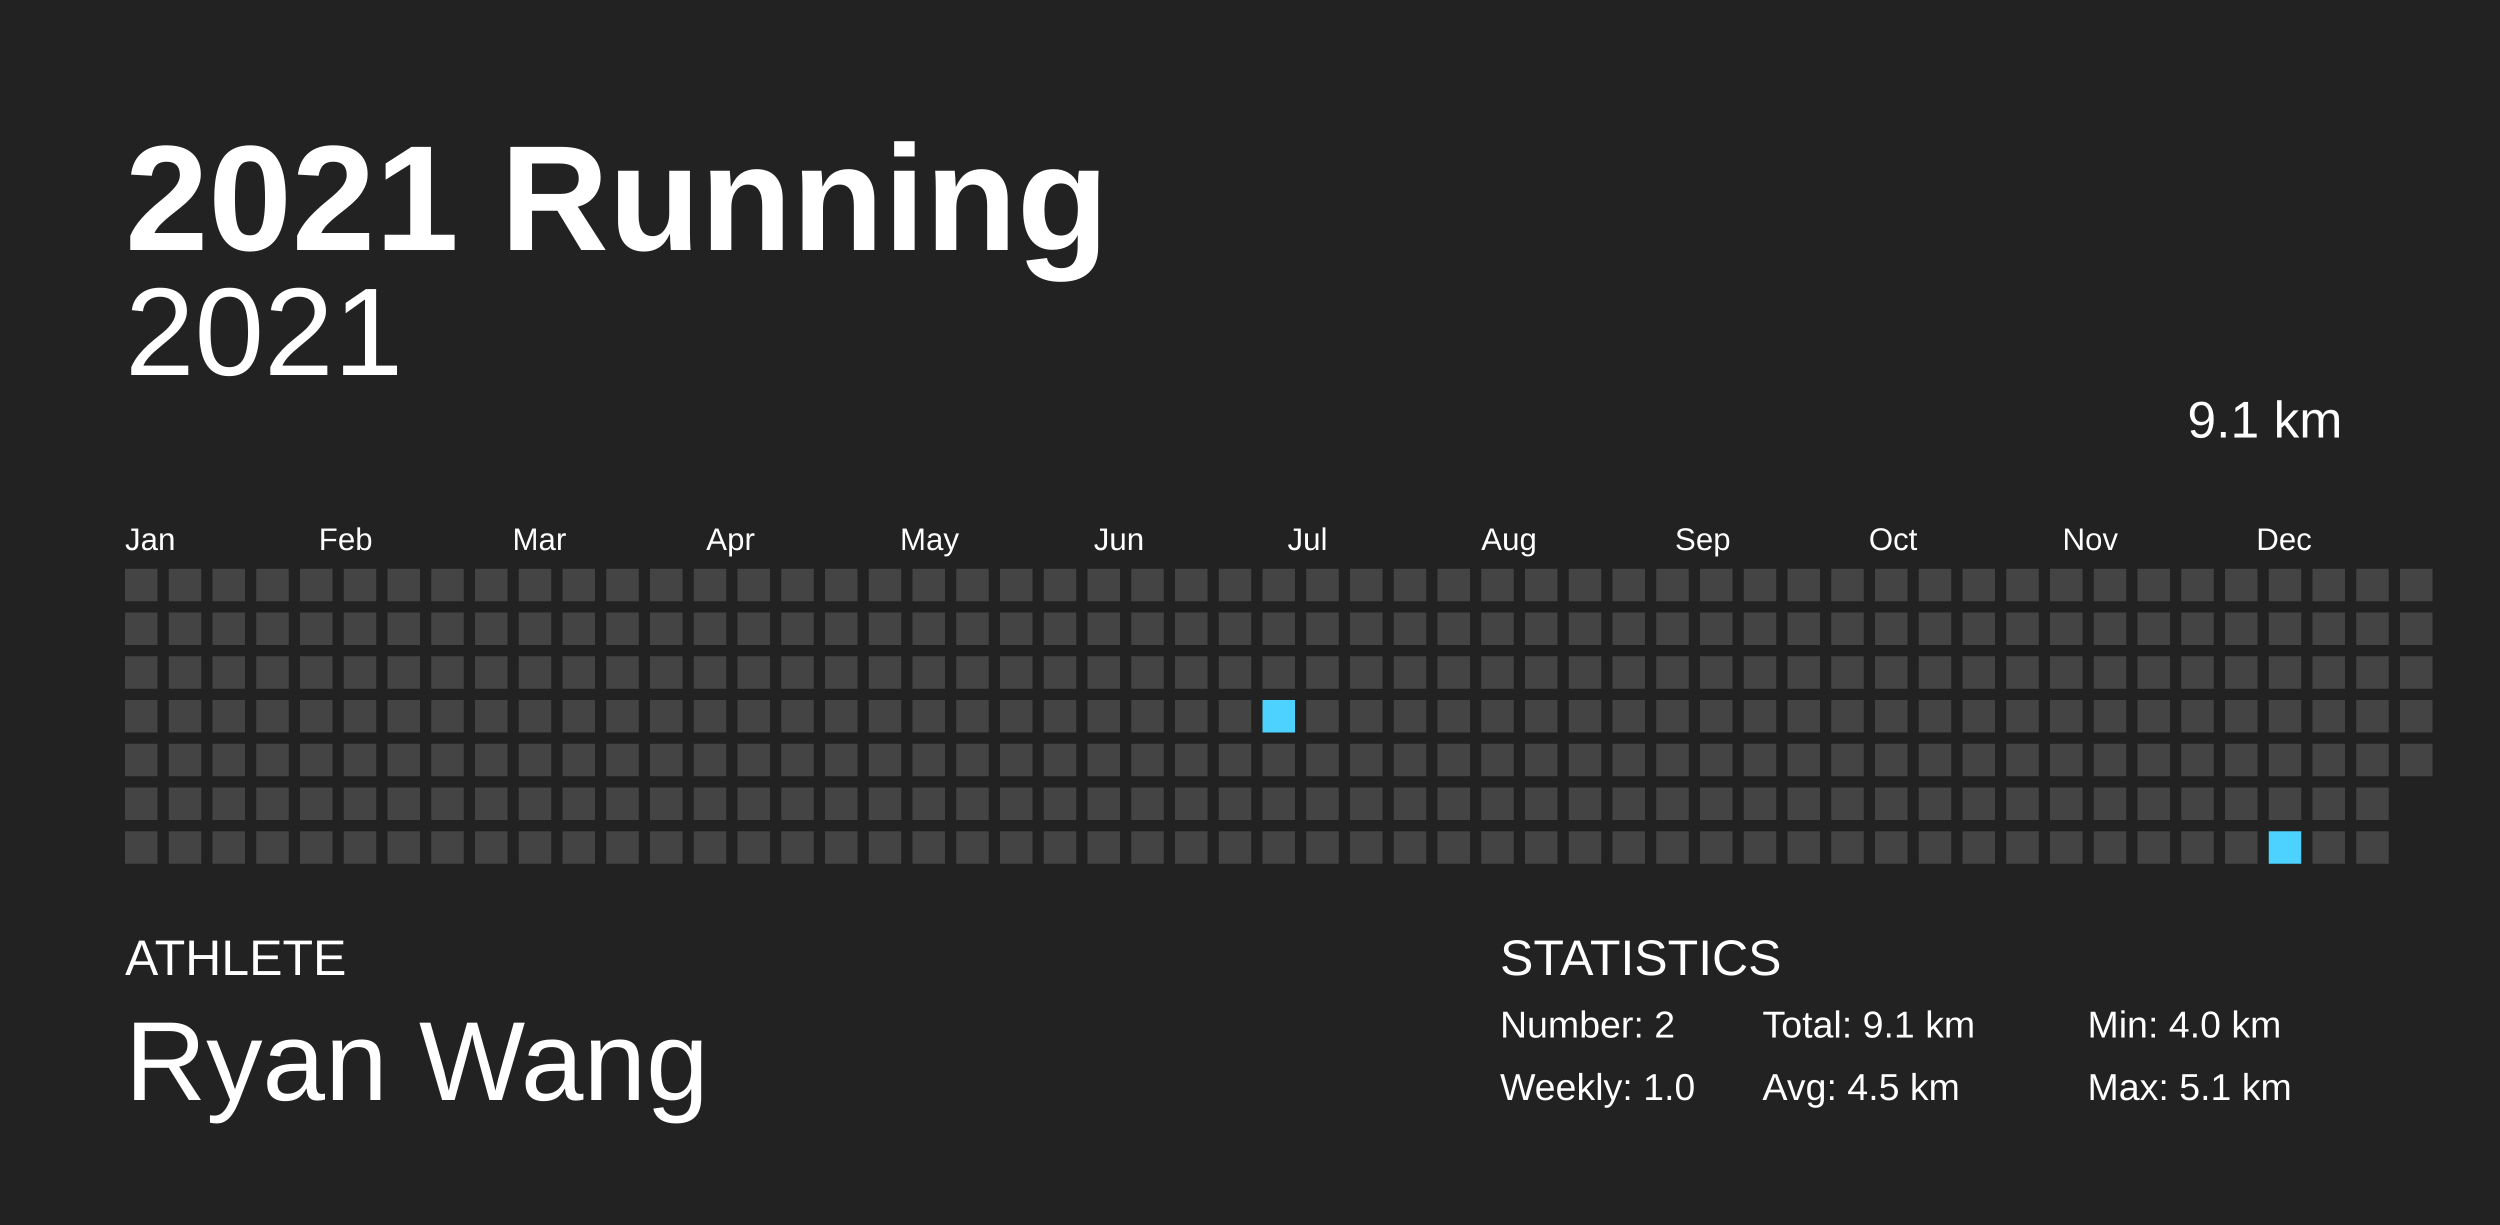
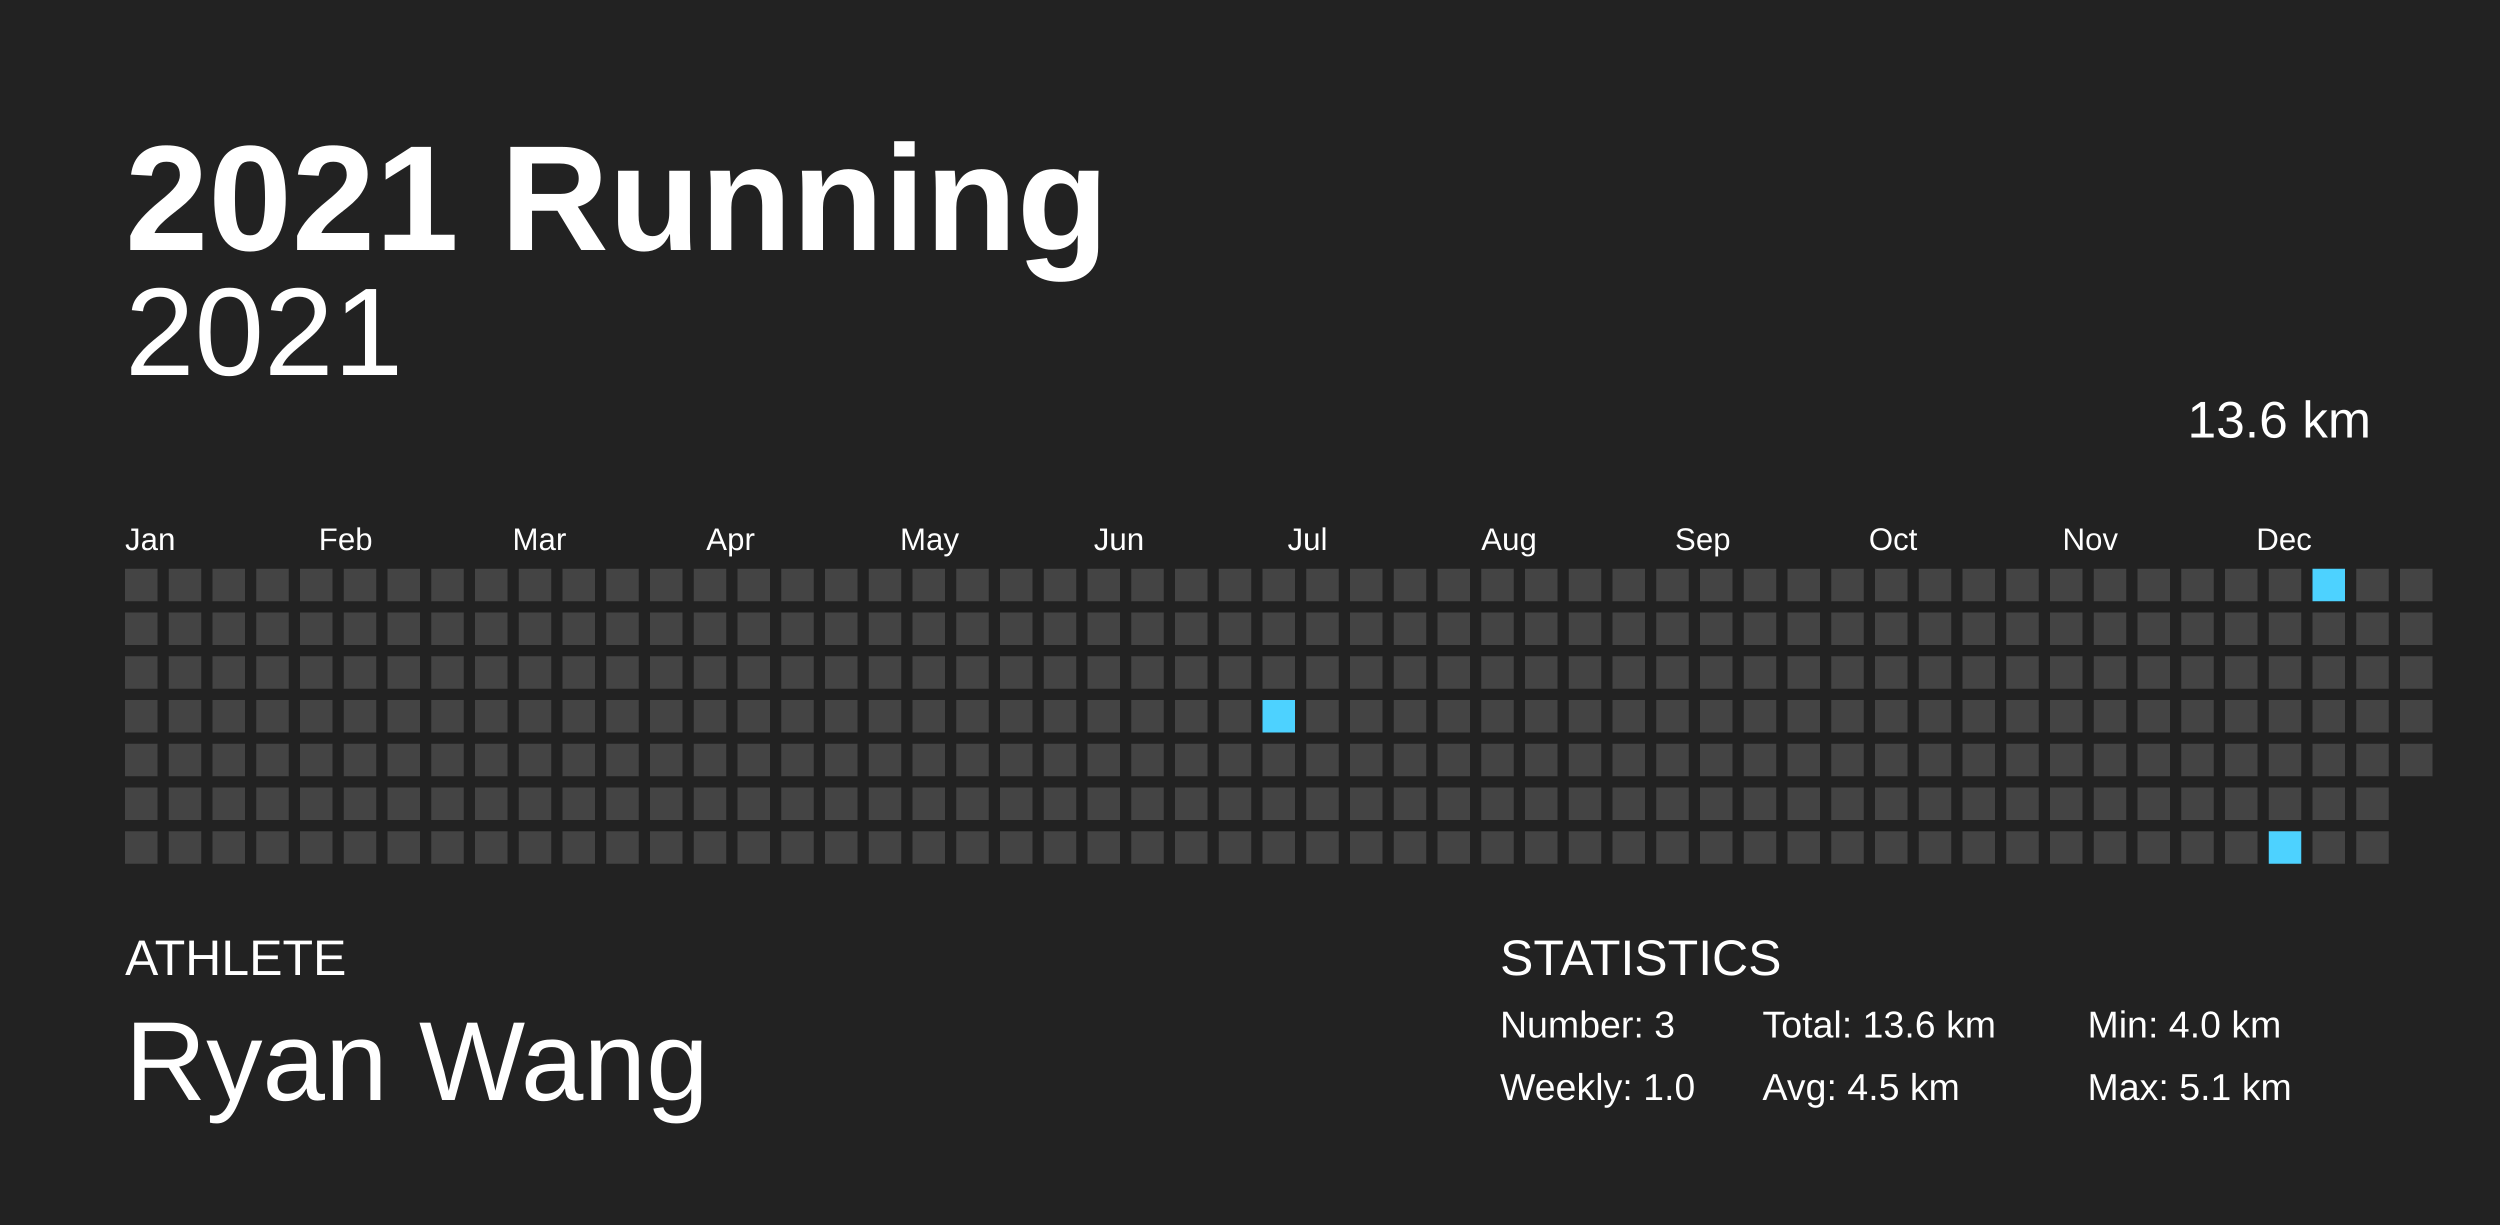
<svg xmlns="http://www.w3.org/2000/svg" baseProfile="full" height="98mm" version="1.1" viewBox="0,0,200,98" width="200mm">
  <defs />
  <rect fill="#222222" height="98" width="200" x="0" y="0" />
  <text fill="#FFFFFF" style="font-size:12px; font-family:Arial; font-weight:bold;" x="10" y="20">2021 Running</text>
  <text fill="#FFFFFF" style="font-size:4px; font-family:Arial" x="10" y="78">ATHLETE</text>
  <text fill="#FFFFFF" style="font-size:9px; font-family:Arial" x="10" y="88">Ryan Wang</text>
  <text fill="#FFFFFF" style="font-size:4px; font-family:Arial" x="120" y="78">STATISTICS</text>
-   <text fill="#FFFFFF" style="font-size:3px; font-family:Arial" x="120" y="83">Number: 2</text>
+   <text fill="#FFFFFF" style="font-size:3px; font-family:Arial" x="120" y="83">Number: 3</text>
  <text fill="#FFFFFF" style="font-size:3px; font-family:Arial" x="120" y="88">Weekly: 1.0</text>
-   <text fill="#FFFFFF" style="font-size:3px; font-family:Arial" x="141" y="83">Total: 9.1 km</text>
+   <text fill="#FFFFFF" style="font-size:3px; font-family:Arial" x="141" y="83">Total: 13.6 km</text>
  <text fill="#FFFFFF" style="font-size:3px; font-family:Arial" x="141" y="88">Avg: 4.5 km</text>
  <text fill="#FFFFFF" style="font-size:3px; font-family:Arial" x="167" y="83">Min: 4.0 km</text>
  <text fill="#FFFFFF" style="font-size:3px; font-family:Arial" x="167" y="88">Max: 5.1 km</text>
  <text alignment-baseline="hanging" fill="#FFFFFF" style="font-size:10.0px; font-family:Arial;" x="10" y="30">2021</text>
-   <text alignment-baseline="hanging" fill="#FFFFFF" style="font-size:4.125px; font-family:Arial;" x="175" y="35">9.1 km</text>
+   <text alignment-baseline="hanging" fill="#FFFFFF" style="font-size:4.125px; font-family:Arial;" x="175" y="35">13.6 km</text>
  <text fill="#FFFFFF" style="font-size:2.5px; font-family:Arial" x="10.0" y="44">Jan</text>
  <text fill="#FFFFFF" style="font-size:2.5px; font-family:Arial" x="25.5" y="44">Feb</text>
  <text fill="#FFFFFF" style="font-size:2.5px; font-family:Arial" x="41.0" y="44">Mar</text>
  <text fill="#FFFFFF" style="font-size:2.5px; font-family:Arial" x="56.5" y="44">Apr</text>
  <text fill="#FFFFFF" style="font-size:2.5px; font-family:Arial" x="72.0" y="44">May</text>
  <text fill="#FFFFFF" style="font-size:2.5px; font-family:Arial" x="87.5" y="44">Jun</text>
  <text fill="#FFFFFF" style="font-size:2.5px; font-family:Arial" x="103.0" y="44">Jul</text>
  <text fill="#FFFFFF" style="font-size:2.5px; font-family:Arial" x="118.5" y="44">Aug</text>
  <text fill="#FFFFFF" style="font-size:2.5px; font-family:Arial" x="134.0" y="44">Sep</text>
  <text fill="#FFFFFF" style="font-size:2.5px; font-family:Arial" x="149.5" y="44">Oct</text>
  <text fill="#FFFFFF" style="font-size:2.5px; font-family:Arial" x="165.0" y="44">Nov</text>
  <text fill="#FFFFFF" style="font-size:2.5px; font-family:Arial" x="180.5" y="44">Dec</text>
  <rect fill="#444444" height="2.6" width="2.6" x="10.0" y="45.5" />
  <rect fill="#444444" height="2.6" width="2.6" x="10.0" y="49.0" />
  <rect fill="#444444" height="2.6" width="2.6" x="10.0" y="52.5" />
  <rect fill="#444444" height="2.6" width="2.6" x="10.0" y="56.0" />
  <rect fill="#444444" height="2.6" width="2.6" x="10.0" y="59.5" />
  <rect fill="#444444" height="2.6" width="2.6" x="10.0" y="63.0" />
  <rect fill="#444444" height="2.6" width="2.6" x="10.0" y="66.5" />
  <rect fill="#444444" height="2.6" width="2.6" x="13.5" y="45.5" />
  <rect fill="#444444" height="2.6" width="2.6" x="13.5" y="49.0" />
  <rect fill="#444444" height="2.6" width="2.6" x="13.5" y="52.5" />
  <rect fill="#444444" height="2.6" width="2.6" x="13.5" y="56.0" />
  <rect fill="#444444" height="2.6" width="2.6" x="13.5" y="59.5" />
  <rect fill="#444444" height="2.6" width="2.6" x="13.5" y="63.0" />
  <rect fill="#444444" height="2.6" width="2.6" x="13.5" y="66.5" />
  <rect fill="#444444" height="2.6" width="2.6" x="17.0" y="45.5" />
  <rect fill="#444444" height="2.6" width="2.6" x="17.0" y="49.0" />
  <rect fill="#444444" height="2.6" width="2.6" x="17.0" y="52.5" />
  <rect fill="#444444" height="2.6" width="2.6" x="17.0" y="56.0" />
  <rect fill="#444444" height="2.6" width="2.6" x="17.0" y="59.5" />
  <rect fill="#444444" height="2.6" width="2.6" x="17.0" y="63.0" />
  <rect fill="#444444" height="2.6" width="2.6" x="17.0" y="66.5" />
  <rect fill="#444444" height="2.6" width="2.6" x="20.5" y="45.5" />
  <rect fill="#444444" height="2.6" width="2.6" x="20.5" y="49.0" />
  <rect fill="#444444" height="2.6" width="2.6" x="20.5" y="52.5" />
  <rect fill="#444444" height="2.6" width="2.6" x="20.5" y="56.0" />
  <rect fill="#444444" height="2.6" width="2.6" x="20.5" y="59.5" />
  <rect fill="#444444" height="2.6" width="2.6" x="20.5" y="63.0" />
  <rect fill="#444444" height="2.6" width="2.6" x="20.5" y="66.5" />
  <rect fill="#444444" height="2.6" width="2.6" x="24.0" y="45.5" />
  <rect fill="#444444" height="2.6" width="2.6" x="24.0" y="49.0" />
  <rect fill="#444444" height="2.6" width="2.6" x="24.0" y="52.5" />
  <rect fill="#444444" height="2.6" width="2.6" x="24.0" y="56.0" />
  <rect fill="#444444" height="2.6" width="2.6" x="24.0" y="59.5" />
  <rect fill="#444444" height="2.6" width="2.6" x="24.0" y="63.0" />
  <rect fill="#444444" height="2.6" width="2.6" x="24.0" y="66.5" />
  <rect fill="#444444" height="2.6" width="2.6" x="27.5" y="45.5" />
  <rect fill="#444444" height="2.6" width="2.6" x="27.5" y="49.0" />
  <rect fill="#444444" height="2.6" width="2.6" x="27.5" y="52.5" />
  <rect fill="#444444" height="2.6" width="2.6" x="27.5" y="56.0" />
  <rect fill="#444444" height="2.6" width="2.6" x="27.5" y="59.5" />
  <rect fill="#444444" height="2.6" width="2.6" x="27.5" y="63.0" />
  <rect fill="#444444" height="2.6" width="2.6" x="27.5" y="66.5" />
  <rect fill="#444444" height="2.6" width="2.6" x="31.0" y="45.5" />
  <rect fill="#444444" height="2.6" width="2.6" x="31.0" y="49.0" />
  <rect fill="#444444" height="2.6" width="2.6" x="31.0" y="52.5" />
  <rect fill="#444444" height="2.6" width="2.6" x="31.0" y="56.0" />
  <rect fill="#444444" height="2.6" width="2.6" x="31.0" y="59.5" />
  <rect fill="#444444" height="2.6" width="2.6" x="31.0" y="63.0" />
  <rect fill="#444444" height="2.6" width="2.6" x="31.0" y="66.5" />
  <rect fill="#444444" height="2.6" width="2.6" x="34.5" y="45.5" />
  <rect fill="#444444" height="2.6" width="2.6" x="34.5" y="49.0" />
  <rect fill="#444444" height="2.6" width="2.6" x="34.5" y="52.5" />
  <rect fill="#444444" height="2.6" width="2.6" x="34.5" y="56.0" />
  <rect fill="#444444" height="2.6" width="2.6" x="34.5" y="59.5" />
  <rect fill="#444444" height="2.6" width="2.6" x="34.5" y="63.0" />
  <rect fill="#444444" height="2.6" width="2.6" x="34.5" y="66.5" />
  <rect fill="#444444" height="2.6" width="2.6" x="38.0" y="45.5" />
  <rect fill="#444444" height="2.6" width="2.6" x="38.0" y="49.0" />
  <rect fill="#444444" height="2.6" width="2.6" x="38.0" y="52.5" />
  <rect fill="#444444" height="2.6" width="2.6" x="38.0" y="56.0" />
  <rect fill="#444444" height="2.6" width="2.6" x="38.0" y="59.5" />
  <rect fill="#444444" height="2.6" width="2.6" x="38.0" y="63.0" />
  <rect fill="#444444" height="2.6" width="2.6" x="38.0" y="66.5" />
  <rect fill="#444444" height="2.6" width="2.6" x="41.5" y="45.5" />
  <rect fill="#444444" height="2.6" width="2.6" x="41.5" y="49.0" />
  <rect fill="#444444" height="2.6" width="2.6" x="41.5" y="52.5" />
  <rect fill="#444444" height="2.6" width="2.6" x="41.5" y="56.0" />
  <rect fill="#444444" height="2.6" width="2.6" x="41.5" y="59.5" />
  <rect fill="#444444" height="2.6" width="2.6" x="41.5" y="63.0" />
  <rect fill="#444444" height="2.6" width="2.6" x="41.5" y="66.5" />
  <rect fill="#444444" height="2.6" width="2.6" x="45.0" y="45.5" />
  <rect fill="#444444" height="2.6" width="2.6" x="45.0" y="49.0" />
  <rect fill="#444444" height="2.6" width="2.6" x="45.0" y="52.5" />
  <rect fill="#444444" height="2.6" width="2.6" x="45.0" y="56.0" />
  <rect fill="#444444" height="2.6" width="2.6" x="45.0" y="59.5" />
  <rect fill="#444444" height="2.6" width="2.6" x="45.0" y="63.0" />
  <rect fill="#444444" height="2.6" width="2.6" x="45.0" y="66.5" />
  <rect fill="#444444" height="2.6" width="2.6" x="48.5" y="45.5" />
  <rect fill="#444444" height="2.6" width="2.6" x="48.5" y="49.0" />
  <rect fill="#444444" height="2.6" width="2.6" x="48.5" y="52.5" />
  <rect fill="#444444" height="2.6" width="2.6" x="48.5" y="56.0" />
  <rect fill="#444444" height="2.6" width="2.6" x="48.5" y="59.5" />
  <rect fill="#444444" height="2.6" width="2.6" x="48.5" y="63.0" />
  <rect fill="#444444" height="2.6" width="2.6" x="48.5" y="66.5" />
  <rect fill="#444444" height="2.6" width="2.6" x="52.0" y="45.5" />
  <rect fill="#444444" height="2.6" width="2.6" x="52.0" y="49.0" />
  <rect fill="#444444" height="2.6" width="2.6" x="52.0" y="52.5" />
  <rect fill="#444444" height="2.6" width="2.6" x="52.0" y="56.0" />
  <rect fill="#444444" height="2.6" width="2.6" x="52.0" y="59.5" />
  <rect fill="#444444" height="2.6" width="2.6" x="52.0" y="63.0" />
  <rect fill="#444444" height="2.6" width="2.6" x="52.0" y="66.5" />
  <rect fill="#444444" height="2.6" width="2.6" x="55.5" y="45.5" />
  <rect fill="#444444" height="2.6" width="2.6" x="55.5" y="49.0" />
  <rect fill="#444444" height="2.6" width="2.6" x="55.5" y="52.5" />
  <rect fill="#444444" height="2.6" width="2.6" x="55.5" y="56.0" />
  <rect fill="#444444" height="2.6" width="2.6" x="55.5" y="59.5" />
  <rect fill="#444444" height="2.6" width="2.6" x="55.5" y="63.0" />
  <rect fill="#444444" height="2.6" width="2.6" x="55.5" y="66.5" />
  <rect fill="#444444" height="2.6" width="2.6" x="59.0" y="45.5" />
  <rect fill="#444444" height="2.6" width="2.6" x="59.0" y="49.0" />
  <rect fill="#444444" height="2.6" width="2.6" x="59.0" y="52.5" />
  <rect fill="#444444" height="2.6" width="2.6" x="59.0" y="56.0" />
  <rect fill="#444444" height="2.6" width="2.6" x="59.0" y="59.5" />
  <rect fill="#444444" height="2.6" width="2.6" x="59.0" y="63.0" />
  <rect fill="#444444" height="2.6" width="2.6" x="59.0" y="66.5" />
  <rect fill="#444444" height="2.6" width="2.6" x="62.5" y="45.5" />
  <rect fill="#444444" height="2.6" width="2.6" x="62.5" y="49.0" />
  <rect fill="#444444" height="2.6" width="2.6" x="62.5" y="52.5" />
  <rect fill="#444444" height="2.6" width="2.6" x="62.5" y="56.0" />
  <rect fill="#444444" height="2.6" width="2.6" x="62.5" y="59.5" />
  <rect fill="#444444" height="2.6" width="2.6" x="62.5" y="63.0" />
  <rect fill="#444444" height="2.6" width="2.6" x="62.5" y="66.5" />
  <rect fill="#444444" height="2.6" width="2.6" x="66.0" y="45.5" />
  <rect fill="#444444" height="2.6" width="2.6" x="66.0" y="49.0" />
  <rect fill="#444444" height="2.6" width="2.6" x="66.0" y="52.5" />
  <rect fill="#444444" height="2.6" width="2.6" x="66.0" y="56.0" />
  <rect fill="#444444" height="2.6" width="2.6" x="66.0" y="59.5" />
  <rect fill="#444444" height="2.6" width="2.6" x="66.0" y="63.0" />
  <rect fill="#444444" height="2.6" width="2.6" x="66.0" y="66.5" />
  <rect fill="#444444" height="2.6" width="2.6" x="69.5" y="45.5" />
  <rect fill="#444444" height="2.6" width="2.6" x="69.5" y="49.0" />
  <rect fill="#444444" height="2.6" width="2.6" x="69.5" y="52.5" />
  <rect fill="#444444" height="2.6" width="2.6" x="69.5" y="56.0" />
  <rect fill="#444444" height="2.6" width="2.6" x="69.5" y="59.5" />
  <rect fill="#444444" height="2.6" width="2.6" x="69.5" y="63.0" />
  <rect fill="#444444" height="2.6" width="2.6" x="69.5" y="66.5" />
  <rect fill="#444444" height="2.6" width="2.6" x="73.0" y="45.5" />
  <rect fill="#444444" height="2.6" width="2.6" x="73.0" y="49.0" />
  <rect fill="#444444" height="2.6" width="2.6" x="73.0" y="52.5" />
  <rect fill="#444444" height="2.6" width="2.6" x="73.0" y="56.0" />
  <rect fill="#444444" height="2.6" width="2.6" x="73.0" y="59.5" />
  <rect fill="#444444" height="2.6" width="2.6" x="73.0" y="63.0" />
  <rect fill="#444444" height="2.6" width="2.6" x="73.0" y="66.5" />
  <rect fill="#444444" height="2.6" width="2.6" x="76.5" y="45.5" />
  <rect fill="#444444" height="2.6" width="2.6" x="76.5" y="49.0" />
  <rect fill="#444444" height="2.6" width="2.6" x="76.5" y="52.5" />
  <rect fill="#444444" height="2.6" width="2.6" x="76.5" y="56.0" />
  <rect fill="#444444" height="2.6" width="2.6" x="76.5" y="59.5" />
  <rect fill="#444444" height="2.6" width="2.6" x="76.5" y="63.0" />
  <rect fill="#444444" height="2.6" width="2.6" x="76.5" y="66.5" />
  <rect fill="#444444" height="2.6" width="2.6" x="80.0" y="45.5" />
  <rect fill="#444444" height="2.6" width="2.6" x="80.0" y="49.0" />
  <rect fill="#444444" height="2.6" width="2.6" x="80.0" y="52.5" />
  <rect fill="#444444" height="2.6" width="2.6" x="80.0" y="56.0" />
  <rect fill="#444444" height="2.6" width="2.6" x="80.0" y="59.5" />
  <rect fill="#444444" height="2.6" width="2.6" x="80.0" y="63.0" />
  <rect fill="#444444" height="2.6" width="2.6" x="80.0" y="66.5" />
  <rect fill="#444444" height="2.6" width="2.6" x="83.5" y="45.5" />
  <rect fill="#444444" height="2.6" width="2.6" x="83.5" y="49.0" />
  <rect fill="#444444" height="2.6" width="2.6" x="83.5" y="52.5" />
  <rect fill="#444444" height="2.6" width="2.6" x="83.5" y="56.0" />
  <rect fill="#444444" height="2.6" width="2.6" x="83.5" y="59.5" />
  <rect fill="#444444" height="2.6" width="2.6" x="83.5" y="63.0" />
  <rect fill="#444444" height="2.6" width="2.6" x="83.5" y="66.5" />
  <rect fill="#444444" height="2.6" width="2.6" x="87.0" y="45.5" />
  <rect fill="#444444" height="2.6" width="2.6" x="87.0" y="49.0" />
  <rect fill="#444444" height="2.6" width="2.6" x="87.0" y="52.5" />
  <rect fill="#444444" height="2.6" width="2.6" x="87.0" y="56.0" />
  <rect fill="#444444" height="2.6" width="2.6" x="87.0" y="59.5" />
  <rect fill="#444444" height="2.6" width="2.6" x="87.0" y="63.0" />
  <rect fill="#444444" height="2.6" width="2.6" x="87.0" y="66.5" />
  <rect fill="#444444" height="2.6" width="2.6" x="90.5" y="45.5" />
  <rect fill="#444444" height="2.6" width="2.6" x="90.5" y="49.0" />
  <rect fill="#444444" height="2.6" width="2.6" x="90.5" y="52.5" />
  <rect fill="#444444" height="2.6" width="2.6" x="90.5" y="56.0" />
  <rect fill="#444444" height="2.6" width="2.6" x="90.5" y="59.5" />
  <rect fill="#444444" height="2.6" width="2.6" x="90.5" y="63.0" />
  <rect fill="#444444" height="2.6" width="2.6" x="90.5" y="66.5" />
  <rect fill="#444444" height="2.6" width="2.6" x="94.0" y="45.5" />
  <rect fill="#444444" height="2.6" width="2.6" x="94.0" y="49.0" />
  <rect fill="#444444" height="2.6" width="2.6" x="94.0" y="52.5" />
  <rect fill="#444444" height="2.6" width="2.6" x="94.0" y="56.0" />
  <rect fill="#444444" height="2.6" width="2.6" x="94.0" y="59.5" />
  <rect fill="#444444" height="2.6" width="2.6" x="94.0" y="63.0" />
  <rect fill="#444444" height="2.6" width="2.6" x="94.0" y="66.5" />
  <rect fill="#444444" height="2.6" width="2.6" x="97.5" y="45.5" />
  <rect fill="#444444" height="2.6" width="2.6" x="97.5" y="49.0" />
  <rect fill="#444444" height="2.6" width="2.6" x="97.5" y="52.5" />
  <rect fill="#444444" height="2.6" width="2.6" x="97.5" y="56.0" />
  <rect fill="#444444" height="2.6" width="2.6" x="97.5" y="59.5" />
  <rect fill="#444444" height="2.6" width="2.6" x="97.5" y="63.0" />
  <rect fill="#444444" height="2.6" width="2.6" x="97.5" y="66.5" />
  <rect fill="#444444" height="2.6" width="2.6" x="101.0" y="45.5" />
  <rect fill="#444444" height="2.6" width="2.6" x="101.0" y="49.0" />
  <rect fill="#444444" height="2.6" width="2.6" x="101.0" y="52.5" />
  <rect fill="#4dd2ff" height="2.6" width="2.6" x="101.0" y="56.0" />
  <rect fill="#444444" height="2.6" width="2.6" x="101.0" y="59.5" />
  <rect fill="#444444" height="2.6" width="2.6" x="101.0" y="63.0" />
  <rect fill="#444444" height="2.6" width="2.6" x="101.0" y="66.5" />
  <rect fill="#444444" height="2.6" width="2.6" x="104.5" y="45.5" />
  <rect fill="#444444" height="2.6" width="2.6" x="104.5" y="49.0" />
  <rect fill="#444444" height="2.6" width="2.6" x="104.5" y="52.5" />
  <rect fill="#444444" height="2.6" width="2.6" x="104.5" y="56.0" />
  <rect fill="#444444" height="2.6" width="2.6" x="104.5" y="59.5" />
  <rect fill="#444444" height="2.6" width="2.6" x="104.5" y="63.0" />
  <rect fill="#444444" height="2.6" width="2.6" x="104.5" y="66.5" />
  <rect fill="#444444" height="2.6" width="2.6" x="108.0" y="45.5" />
  <rect fill="#444444" height="2.6" width="2.6" x="108.0" y="49.0" />
  <rect fill="#444444" height="2.6" width="2.6" x="108.0" y="52.5" />
  <rect fill="#444444" height="2.6" width="2.6" x="108.0" y="56.0" />
  <rect fill="#444444" height="2.6" width="2.6" x="108.0" y="59.5" />
  <rect fill="#444444" height="2.6" width="2.6" x="108.0" y="63.0" />
  <rect fill="#444444" height="2.6" width="2.6" x="108.0" y="66.5" />
  <rect fill="#444444" height="2.6" width="2.6" x="111.5" y="45.5" />
  <rect fill="#444444" height="2.6" width="2.6" x="111.5" y="49.0" />
  <rect fill="#444444" height="2.6" width="2.6" x="111.5" y="52.5" />
  <rect fill="#444444" height="2.6" width="2.6" x="111.5" y="56.0" />
  <rect fill="#444444" height="2.6" width="2.6" x="111.5" y="59.5" />
  <rect fill="#444444" height="2.6" width="2.6" x="111.5" y="63.0" />
  <rect fill="#444444" height="2.6" width="2.6" x="111.5" y="66.5" />
  <rect fill="#444444" height="2.6" width="2.6" x="115.0" y="45.5" />
  <rect fill="#444444" height="2.6" width="2.6" x="115.0" y="49.0" />
  <rect fill="#444444" height="2.6" width="2.6" x="115.0" y="52.5" />
  <rect fill="#444444" height="2.6" width="2.6" x="115.0" y="56.0" />
  <rect fill="#444444" height="2.6" width="2.6" x="115.0" y="59.5" />
  <rect fill="#444444" height="2.6" width="2.6" x="115.0" y="63.0" />
  <rect fill="#444444" height="2.6" width="2.6" x="115.0" y="66.5" />
  <rect fill="#444444" height="2.6" width="2.6" x="118.5" y="45.5" />
  <rect fill="#444444" height="2.6" width="2.6" x="118.5" y="49.0" />
  <rect fill="#444444" height="2.6" width="2.6" x="118.5" y="52.5" />
  <rect fill="#444444" height="2.6" width="2.6" x="118.5" y="56.0" />
  <rect fill="#444444" height="2.6" width="2.6" x="118.5" y="59.5" />
  <rect fill="#444444" height="2.6" width="2.6" x="118.5" y="63.0" />
  <rect fill="#444444" height="2.6" width="2.6" x="118.5" y="66.5" />
  <rect fill="#444444" height="2.6" width="2.6" x="122.0" y="45.5" />
  <rect fill="#444444" height="2.6" width="2.6" x="122.0" y="49.0" />
  <rect fill="#444444" height="2.6" width="2.6" x="122.0" y="52.5" />
  <rect fill="#444444" height="2.6" width="2.6" x="122.0" y="56.0" />
  <rect fill="#444444" height="2.6" width="2.6" x="122.0" y="59.5" />
  <rect fill="#444444" height="2.6" width="2.6" x="122.0" y="63.0" />
  <rect fill="#444444" height="2.6" width="2.6" x="122.0" y="66.5" />
  <rect fill="#444444" height="2.6" width="2.6" x="125.5" y="45.5" />
  <rect fill="#444444" height="2.6" width="2.6" x="125.5" y="49.0" />
  <rect fill="#444444" height="2.6" width="2.6" x="125.5" y="52.5" />
  <rect fill="#444444" height="2.6" width="2.6" x="125.5" y="56.0" />
  <rect fill="#444444" height="2.6" width="2.6" x="125.5" y="59.5" />
  <rect fill="#444444" height="2.6" width="2.6" x="125.5" y="63.0" />
  <rect fill="#444444" height="2.6" width="2.6" x="125.5" y="66.5" />
  <rect fill="#444444" height="2.6" width="2.6" x="129.0" y="45.5" />
  <rect fill="#444444" height="2.6" width="2.6" x="129.0" y="49.0" />
  <rect fill="#444444" height="2.6" width="2.6" x="129.0" y="52.5" />
  <rect fill="#444444" height="2.6" width="2.6" x="129.0" y="56.0" />
  <rect fill="#444444" height="2.6" width="2.6" x="129.0" y="59.5" />
  <rect fill="#444444" height="2.6" width="2.6" x="129.0" y="63.0" />
  <rect fill="#444444" height="2.6" width="2.6" x="129.0" y="66.5" />
  <rect fill="#444444" height="2.6" width="2.6" x="132.5" y="45.5" />
  <rect fill="#444444" height="2.6" width="2.6" x="132.5" y="49.0" />
  <rect fill="#444444" height="2.6" width="2.6" x="132.5" y="52.5" />
  <rect fill="#444444" height="2.6" width="2.6" x="132.5" y="56.0" />
  <rect fill="#444444" height="2.6" width="2.6" x="132.5" y="59.5" />
  <rect fill="#444444" height="2.6" width="2.6" x="132.5" y="63.0" />
  <rect fill="#444444" height="2.6" width="2.6" x="132.5" y="66.5" />
  <rect fill="#444444" height="2.6" width="2.6" x="136.0" y="45.5" />
  <rect fill="#444444" height="2.6" width="2.6" x="136.0" y="49.0" />
  <rect fill="#444444" height="2.6" width="2.6" x="136.0" y="52.5" />
  <rect fill="#444444" height="2.6" width="2.6" x="136.0" y="56.0" />
  <rect fill="#444444" height="2.6" width="2.6" x="136.0" y="59.5" />
  <rect fill="#444444" height="2.6" width="2.6" x="136.0" y="63.0" />
  <rect fill="#444444" height="2.6" width="2.6" x="136.0" y="66.5" />
  <rect fill="#444444" height="2.6" width="2.6" x="139.5" y="45.5" />
  <rect fill="#444444" height="2.6" width="2.6" x="139.5" y="49.0" />
  <rect fill="#444444" height="2.6" width="2.6" x="139.5" y="52.5" />
  <rect fill="#444444" height="2.6" width="2.6" x="139.5" y="56.0" />
  <rect fill="#444444" height="2.6" width="2.6" x="139.5" y="59.5" />
  <rect fill="#444444" height="2.6" width="2.6" x="139.5" y="63.0" />
  <rect fill="#444444" height="2.6" width="2.6" x="139.5" y="66.5" />
  <rect fill="#444444" height="2.6" width="2.6" x="143.0" y="45.5" />
  <rect fill="#444444" height="2.6" width="2.6" x="143.0" y="49.0" />
  <rect fill="#444444" height="2.6" width="2.6" x="143.0" y="52.5" />
  <rect fill="#444444" height="2.6" width="2.6" x="143.0" y="56.0" />
  <rect fill="#444444" height="2.6" width="2.6" x="143.0" y="59.5" />
  <rect fill="#444444" height="2.6" width="2.6" x="143.0" y="63.0" />
  <rect fill="#444444" height="2.6" width="2.6" x="143.0" y="66.5" />
  <rect fill="#444444" height="2.6" width="2.6" x="146.5" y="45.5" />
  <rect fill="#444444" height="2.6" width="2.6" x="146.5" y="49.0" />
  <rect fill="#444444" height="2.6" width="2.6" x="146.5" y="52.5" />
  <rect fill="#444444" height="2.6" width="2.6" x="146.5" y="56.0" />
  <rect fill="#444444" height="2.6" width="2.6" x="146.5" y="59.5" />
  <rect fill="#444444" height="2.6" width="2.6" x="146.5" y="63.0" />
  <rect fill="#444444" height="2.6" width="2.6" x="146.5" y="66.5" />
  <rect fill="#444444" height="2.6" width="2.6" x="150.0" y="45.5" />
  <rect fill="#444444" height="2.6" width="2.6" x="150.0" y="49.0" />
  <rect fill="#444444" height="2.6" width="2.6" x="150.0" y="52.5" />
  <rect fill="#444444" height="2.6" width="2.6" x="150.0" y="56.0" />
  <rect fill="#444444" height="2.6" width="2.6" x="150.0" y="59.5" />
  <rect fill="#444444" height="2.6" width="2.6" x="150.0" y="63.0" />
  <rect fill="#444444" height="2.6" width="2.6" x="150.0" y="66.5" />
  <rect fill="#444444" height="2.6" width="2.6" x="153.5" y="45.5" />
  <rect fill="#444444" height="2.6" width="2.6" x="153.5" y="49.0" />
  <rect fill="#444444" height="2.6" width="2.6" x="153.5" y="52.5" />
  <rect fill="#444444" height="2.6" width="2.6" x="153.5" y="56.0" />
  <rect fill="#444444" height="2.6" width="2.6" x="153.5" y="59.5" />
  <rect fill="#444444" height="2.6" width="2.6" x="153.5" y="63.0" />
  <rect fill="#444444" height="2.6" width="2.6" x="153.5" y="66.5" />
  <rect fill="#444444" height="2.6" width="2.6" x="157.0" y="45.5" />
  <rect fill="#444444" height="2.6" width="2.6" x="157.0" y="49.0" />
  <rect fill="#444444" height="2.6" width="2.6" x="157.0" y="52.5" />
  <rect fill="#444444" height="2.6" width="2.6" x="157.0" y="56.0" />
  <rect fill="#444444" height="2.6" width="2.6" x="157.0" y="59.5" />
  <rect fill="#444444" height="2.6" width="2.6" x="157.0" y="63.0" />
  <rect fill="#444444" height="2.6" width="2.6" x="157.0" y="66.5" />
  <rect fill="#444444" height="2.6" width="2.6" x="160.5" y="45.5" />
  <rect fill="#444444" height="2.6" width="2.6" x="160.5" y="49.0" />
  <rect fill="#444444" height="2.6" width="2.6" x="160.5" y="52.5" />
  <rect fill="#444444" height="2.6" width="2.6" x="160.5" y="56.0" />
  <rect fill="#444444" height="2.6" width="2.6" x="160.5" y="59.5" />
  <rect fill="#444444" height="2.6" width="2.6" x="160.5" y="63.0" />
  <rect fill="#444444" height="2.6" width="2.6" x="160.5" y="66.5" />
  <rect fill="#444444" height="2.6" width="2.6" x="164.0" y="45.5" />
  <rect fill="#444444" height="2.6" width="2.6" x="164.0" y="49.0" />
  <rect fill="#444444" height="2.6" width="2.6" x="164.0" y="52.5" />
  <rect fill="#444444" height="2.6" width="2.6" x="164.0" y="56.0" />
  <rect fill="#444444" height="2.6" width="2.6" x="164.0" y="59.5" />
  <rect fill="#444444" height="2.6" width="2.6" x="164.0" y="63.0" />
  <rect fill="#444444" height="2.6" width="2.6" x="164.0" y="66.5" />
  <rect fill="#444444" height="2.6" width="2.6" x="167.5" y="45.5" />
  <rect fill="#444444" height="2.6" width="2.6" x="167.5" y="49.0" />
  <rect fill="#444444" height="2.6" width="2.6" x="167.5" y="52.5" />
  <rect fill="#444444" height="2.6" width="2.6" x="167.5" y="56.0" />
  <rect fill="#444444" height="2.6" width="2.6" x="167.5" y="59.5" />
  <rect fill="#444444" height="2.6" width="2.6" x="167.5" y="63.0" />
  <rect fill="#444444" height="2.6" width="2.6" x="167.5" y="66.5" />
  <rect fill="#444444" height="2.6" width="2.6" x="171.0" y="45.5" />
  <rect fill="#444444" height="2.6" width="2.6" x="171.0" y="49.0" />
  <rect fill="#444444" height="2.6" width="2.6" x="171.0" y="52.5" />
  <rect fill="#444444" height="2.6" width="2.6" x="171.0" y="56.0" />
  <rect fill="#444444" height="2.6" width="2.6" x="171.0" y="59.5" />
  <rect fill="#444444" height="2.6" width="2.6" x="171.0" y="63.0" />
  <rect fill="#444444" height="2.6" width="2.6" x="171.0" y="66.5" />
  <rect fill="#444444" height="2.6" width="2.6" x="174.5" y="45.5" />
  <rect fill="#444444" height="2.6" width="2.6" x="174.5" y="49.0" />
  <rect fill="#444444" height="2.6" width="2.6" x="174.5" y="52.5" />
  <rect fill="#444444" height="2.6" width="2.6" x="174.5" y="56.0" />
  <rect fill="#444444" height="2.6" width="2.6" x="174.5" y="59.5" />
  <rect fill="#444444" height="2.6" width="2.6" x="174.5" y="63.0" />
  <rect fill="#444444" height="2.6" width="2.6" x="174.5" y="66.5" />
  <rect fill="#444444" height="2.6" width="2.6" x="178.0" y="45.5" />
  <rect fill="#444444" height="2.6" width="2.6" x="178.0" y="49.0" />
  <rect fill="#444444" height="2.6" width="2.6" x="178.0" y="52.5" />
  <rect fill="#444444" height="2.6" width="2.6" x="178.0" y="56.0" />
  <rect fill="#444444" height="2.6" width="2.6" x="178.0" y="59.5" />
  <rect fill="#444444" height="2.6" width="2.6" x="178.0" y="63.0" />
  <rect fill="#444444" height="2.6" width="2.6" x="178.0" y="66.5" />
  <rect fill="#444444" height="2.6" width="2.6" x="181.5" y="45.5" />
  <rect fill="#444444" height="2.6" width="2.6" x="181.5" y="49.0" />
  <rect fill="#444444" height="2.6" width="2.6" x="181.5" y="52.5" />
  <rect fill="#444444" height="2.6" width="2.6" x="181.5" y="56.0" />
  <rect fill="#444444" height="2.6" width="2.6" x="181.5" y="59.5" />
  <rect fill="#444444" height="2.6" width="2.6" x="181.5" y="63.0" />
  <rect fill="#4dd2ff" height="2.6" width="2.6" x="181.5" y="66.5" />
-   <rect fill="#444444" height="2.6" width="2.6" x="185.0" y="45.5" />
+   <rect fill="#4dd2ff" height="2.6" width="2.6" x="185.0" y="45.5" />
  <rect fill="#444444" height="2.6" width="2.6" x="185.0" y="49.0" />
  <rect fill="#444444" height="2.6" width="2.6" x="185.0" y="52.5" />
  <rect fill="#444444" height="2.6" width="2.6" x="185.0" y="56.0" />
  <rect fill="#444444" height="2.6" width="2.6" x="185.0" y="59.5" />
  <rect fill="#444444" height="2.6" width="2.6" x="185.0" y="63.0" />
  <rect fill="#444444" height="2.6" width="2.6" x="185.0" y="66.5" />
  <rect fill="#444444" height="2.6" width="2.6" x="188.5" y="45.5" />
  <rect fill="#444444" height="2.6" width="2.6" x="188.5" y="49.0" />
  <rect fill="#444444" height="2.6" width="2.6" x="188.5" y="52.5" />
  <rect fill="#444444" height="2.6" width="2.6" x="188.5" y="56.0" />
  <rect fill="#444444" height="2.6" width="2.6" x="188.5" y="59.5" />
  <rect fill="#444444" height="2.6" width="2.6" x="188.5" y="63.0" />
  <rect fill="#444444" height="2.6" width="2.6" x="188.5" y="66.5" />
  <rect fill="#444444" height="2.6" width="2.6" x="192.0" y="45.5" />
  <rect fill="#444444" height="2.6" width="2.6" x="192.0" y="49.0" />
  <rect fill="#444444" height="2.6" width="2.6" x="192.0" y="52.5" />
  <rect fill="#444444" height="2.6" width="2.6" x="192.0" y="56.0" />
  <rect fill="#444444" height="2.6" width="2.6" x="192.0" y="59.5" />
</svg>
